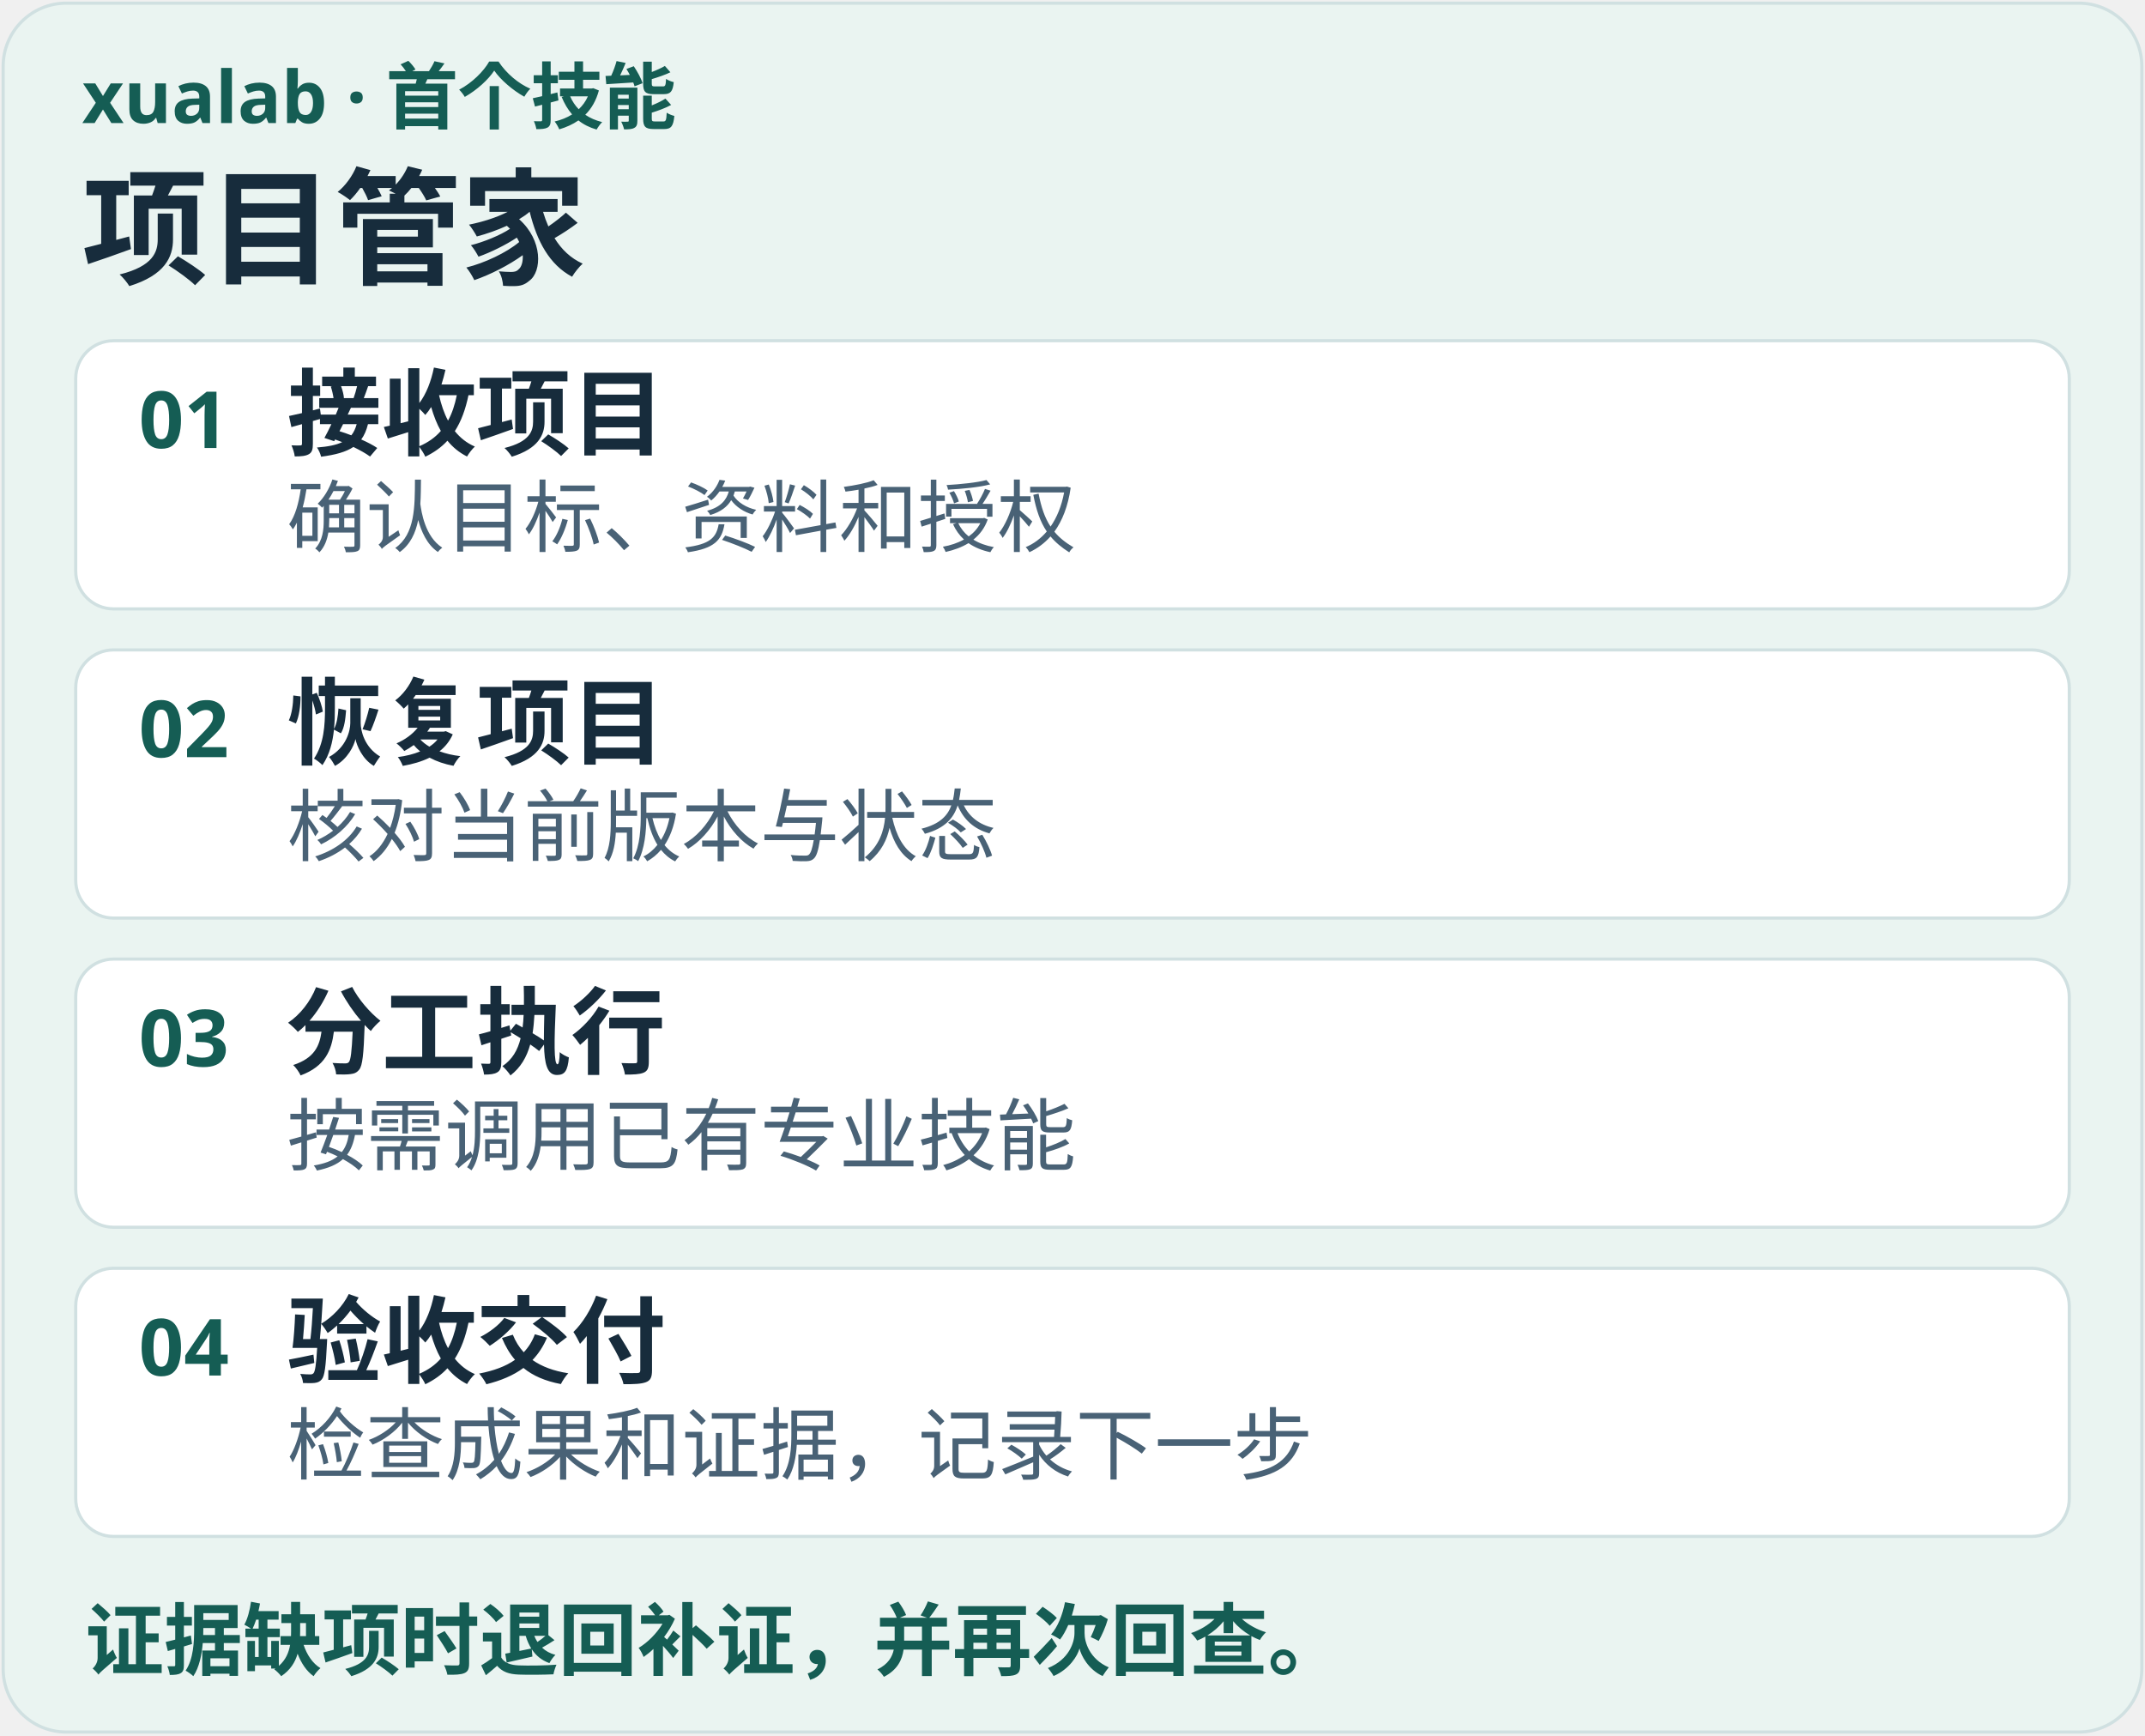
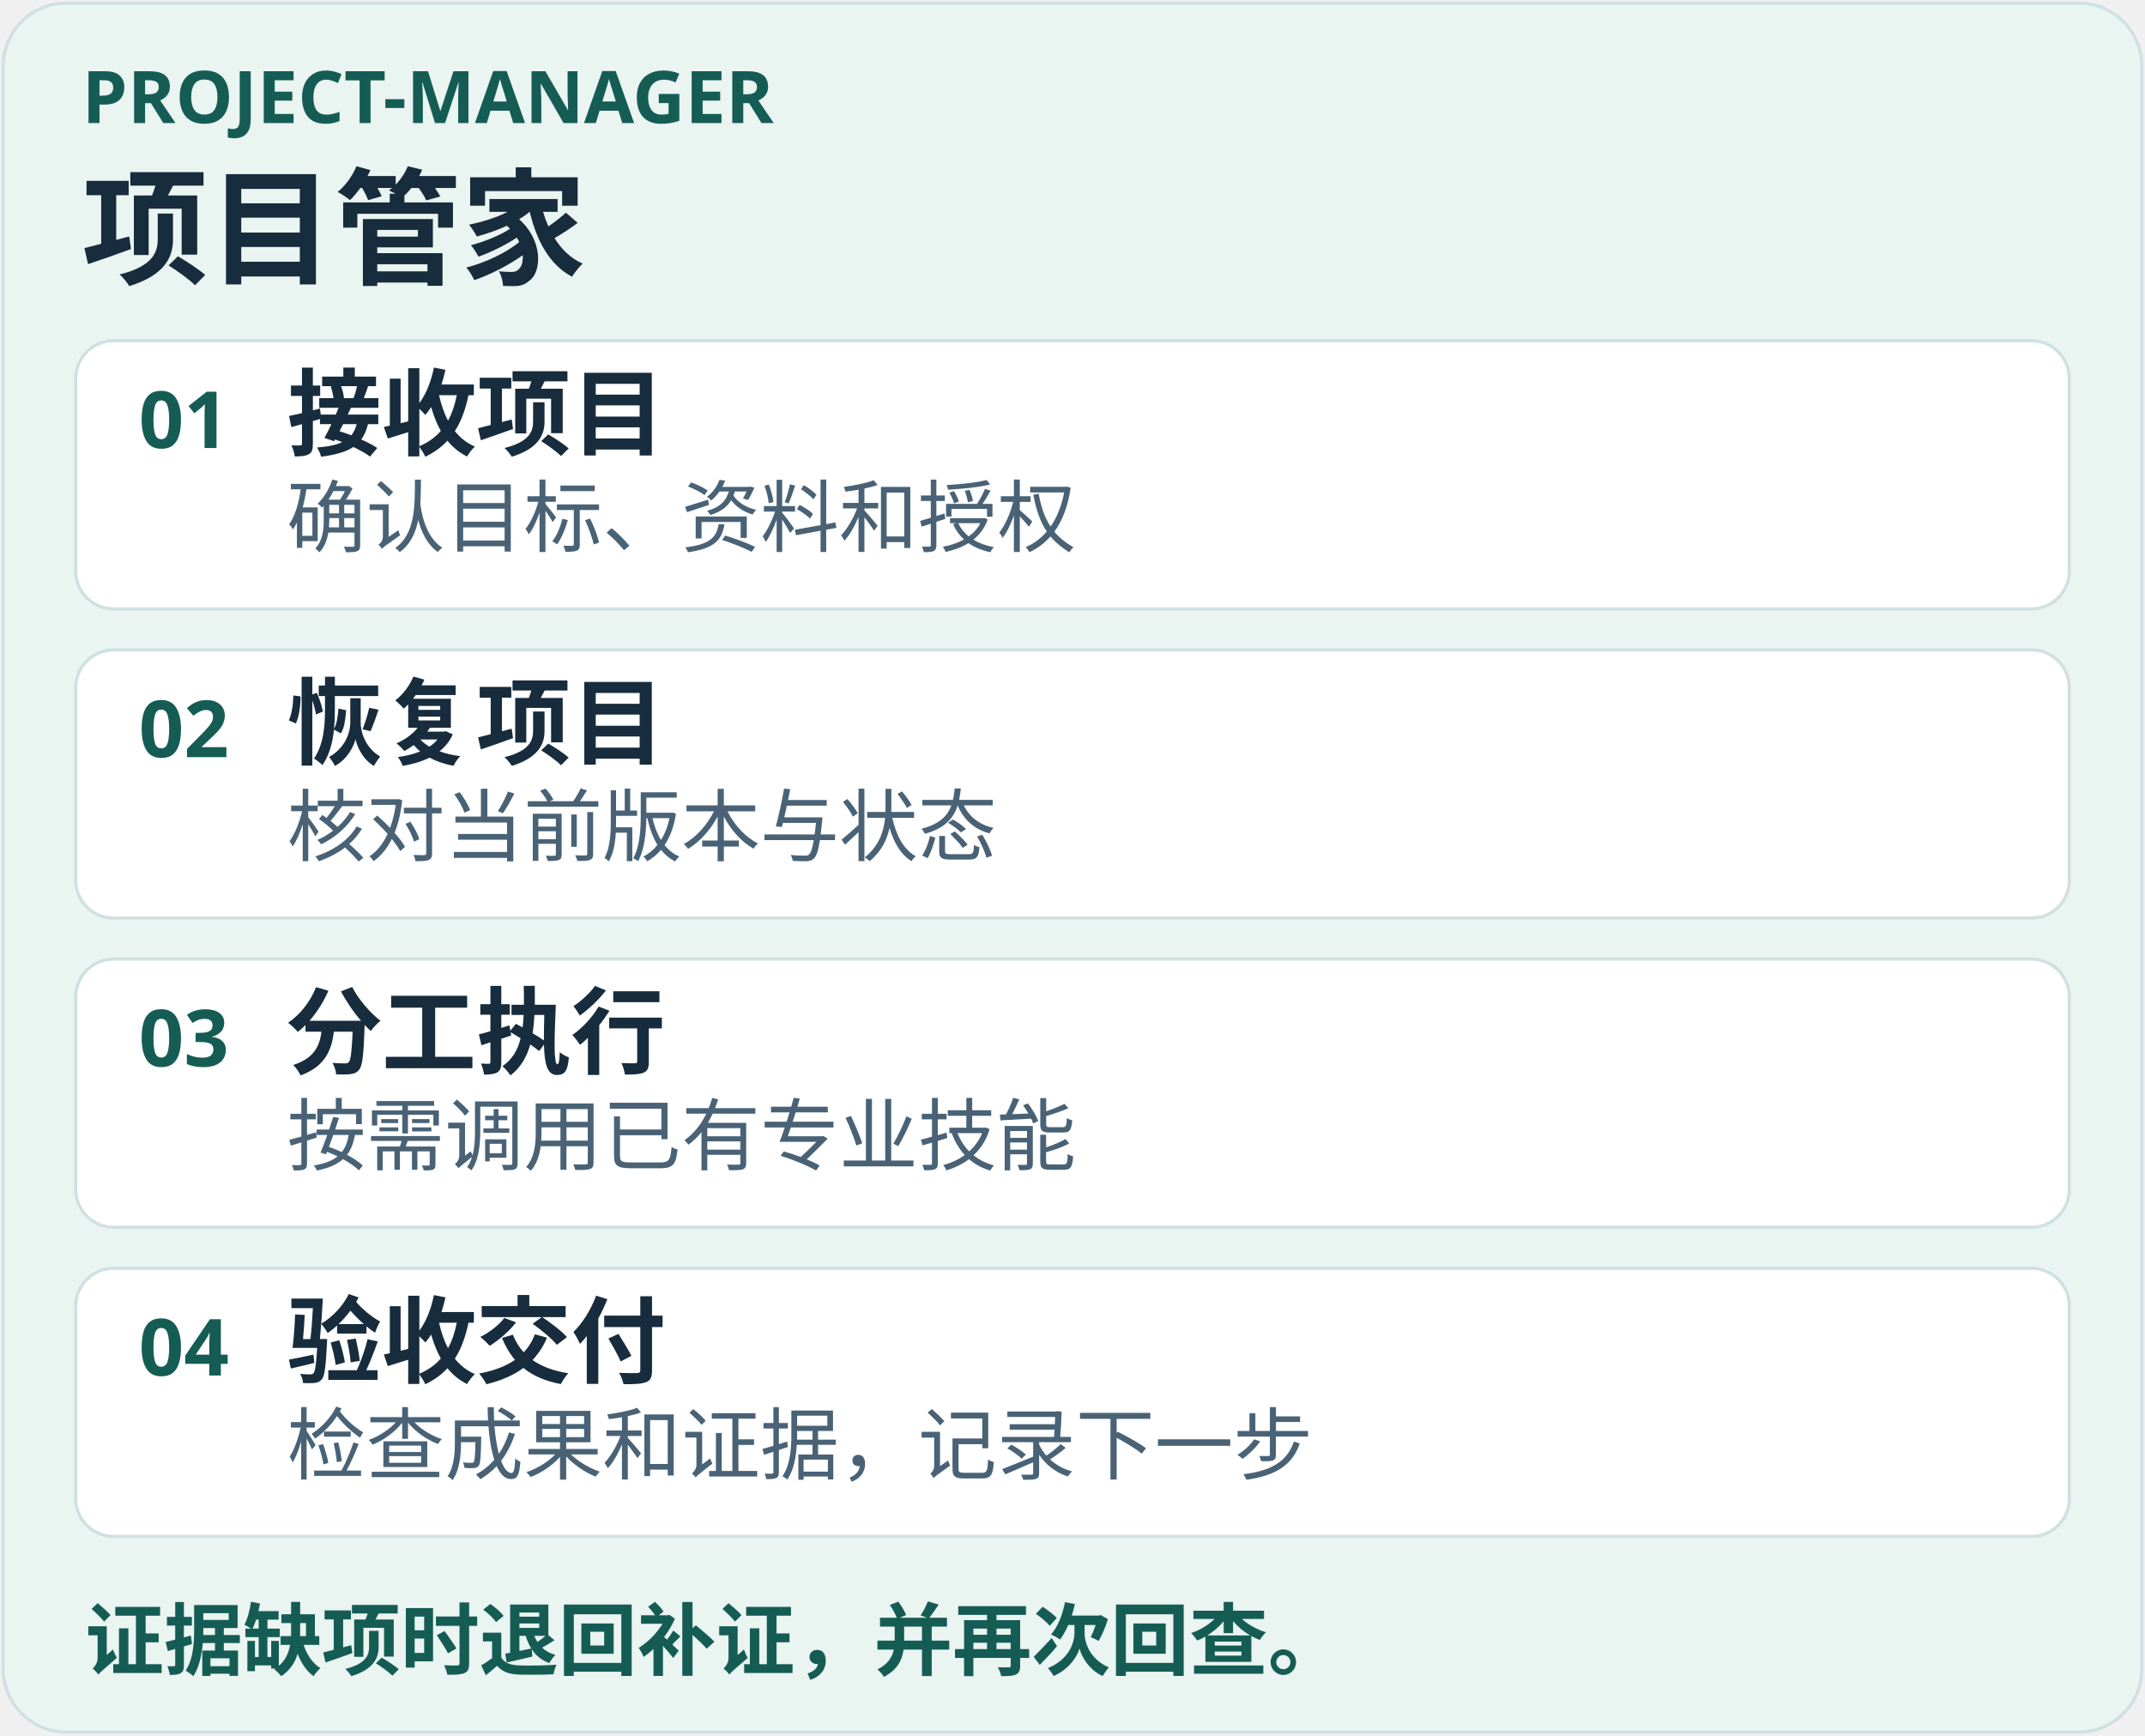
<svg xmlns="http://www.w3.org/2000/svg" width="680" height="550" viewBox="0 0 680 550" role="img">
  <rect x="1" y="1" width="678" height="548" rx="20" fill="#EAF4F1" stroke="#D0E0E1" />
  <g font-family="Segoe UI, Microsoft YaHei, sans-serif">
-     <text x="26" y="39" font-size="23" fill="#155D54" font-weight="700">xualab · 首个技能</text>
+     <text x="26" y="39" font-size="23" fill="#155D54" font-weight="700">PROJECT-MANAGER</text>
    <text x="26" y="87" font-size="40" fill="#172C3C" font-weight="700">项目管家</text>
    <rect x="24" y="108" width="632" height="85" rx="12" fill="#fff" stroke="#D0E0E1" />
    <text x="44" y="142" font-size="25" fill="#155D54" font-weight="650">01</text>
    <text x="91" y="142" font-size="30" fill="#172C3C" font-weight="700">接收项目</text>
    <text x="91" y="173" font-size="25" fill="#496276" font-weight="500">确认目标、资料和授权</text>
    <rect x="24" y="206" width="632" height="85" rx="12" fill="#fff" stroke="#D0E0E1" />
    <text x="44" y="240" font-size="25" fill="#155D54" font-weight="650">02</text>
    <text x="91" y="240" font-size="30" fill="#172C3C" font-weight="700">恢复项目</text>
    <text x="91" y="271" font-size="25" fill="#496276" font-weight="500">核对当前版本与状态</text>
    <rect x="24" y="304" width="632" height="85" rx="12" fill="#fff" stroke="#D0E0E1" />
    <text x="44" y="338" font-size="25" fill="#155D54" font-weight="650">03</text>
    <text x="91" y="338" font-size="30" fill="#172C3C" font-weight="700">分工执行</text>
    <text x="91" y="369" font-size="25" fill="#496276" font-weight="500">按需调用已有专业技能</text>
    <rect x="24" y="402" width="632" height="85" rx="12" fill="#fff" stroke="#D0E0E1" />
    <text x="44" y="436" font-size="25" fill="#155D54" font-weight="650">04</text>
    <text x="91" y="436" font-size="30" fill="#172C3C" font-weight="700">验收交付</text>
    <text x="91" y="467" font-size="25" fill="#496276" font-weight="500">检查成果和证据，记录下一步</text>
    <text x="27" y="529" font-size="25" fill="#155D54" font-weight="600">证据缺项时退回补证，并再次回查。</text>
  </g>
</svg>
